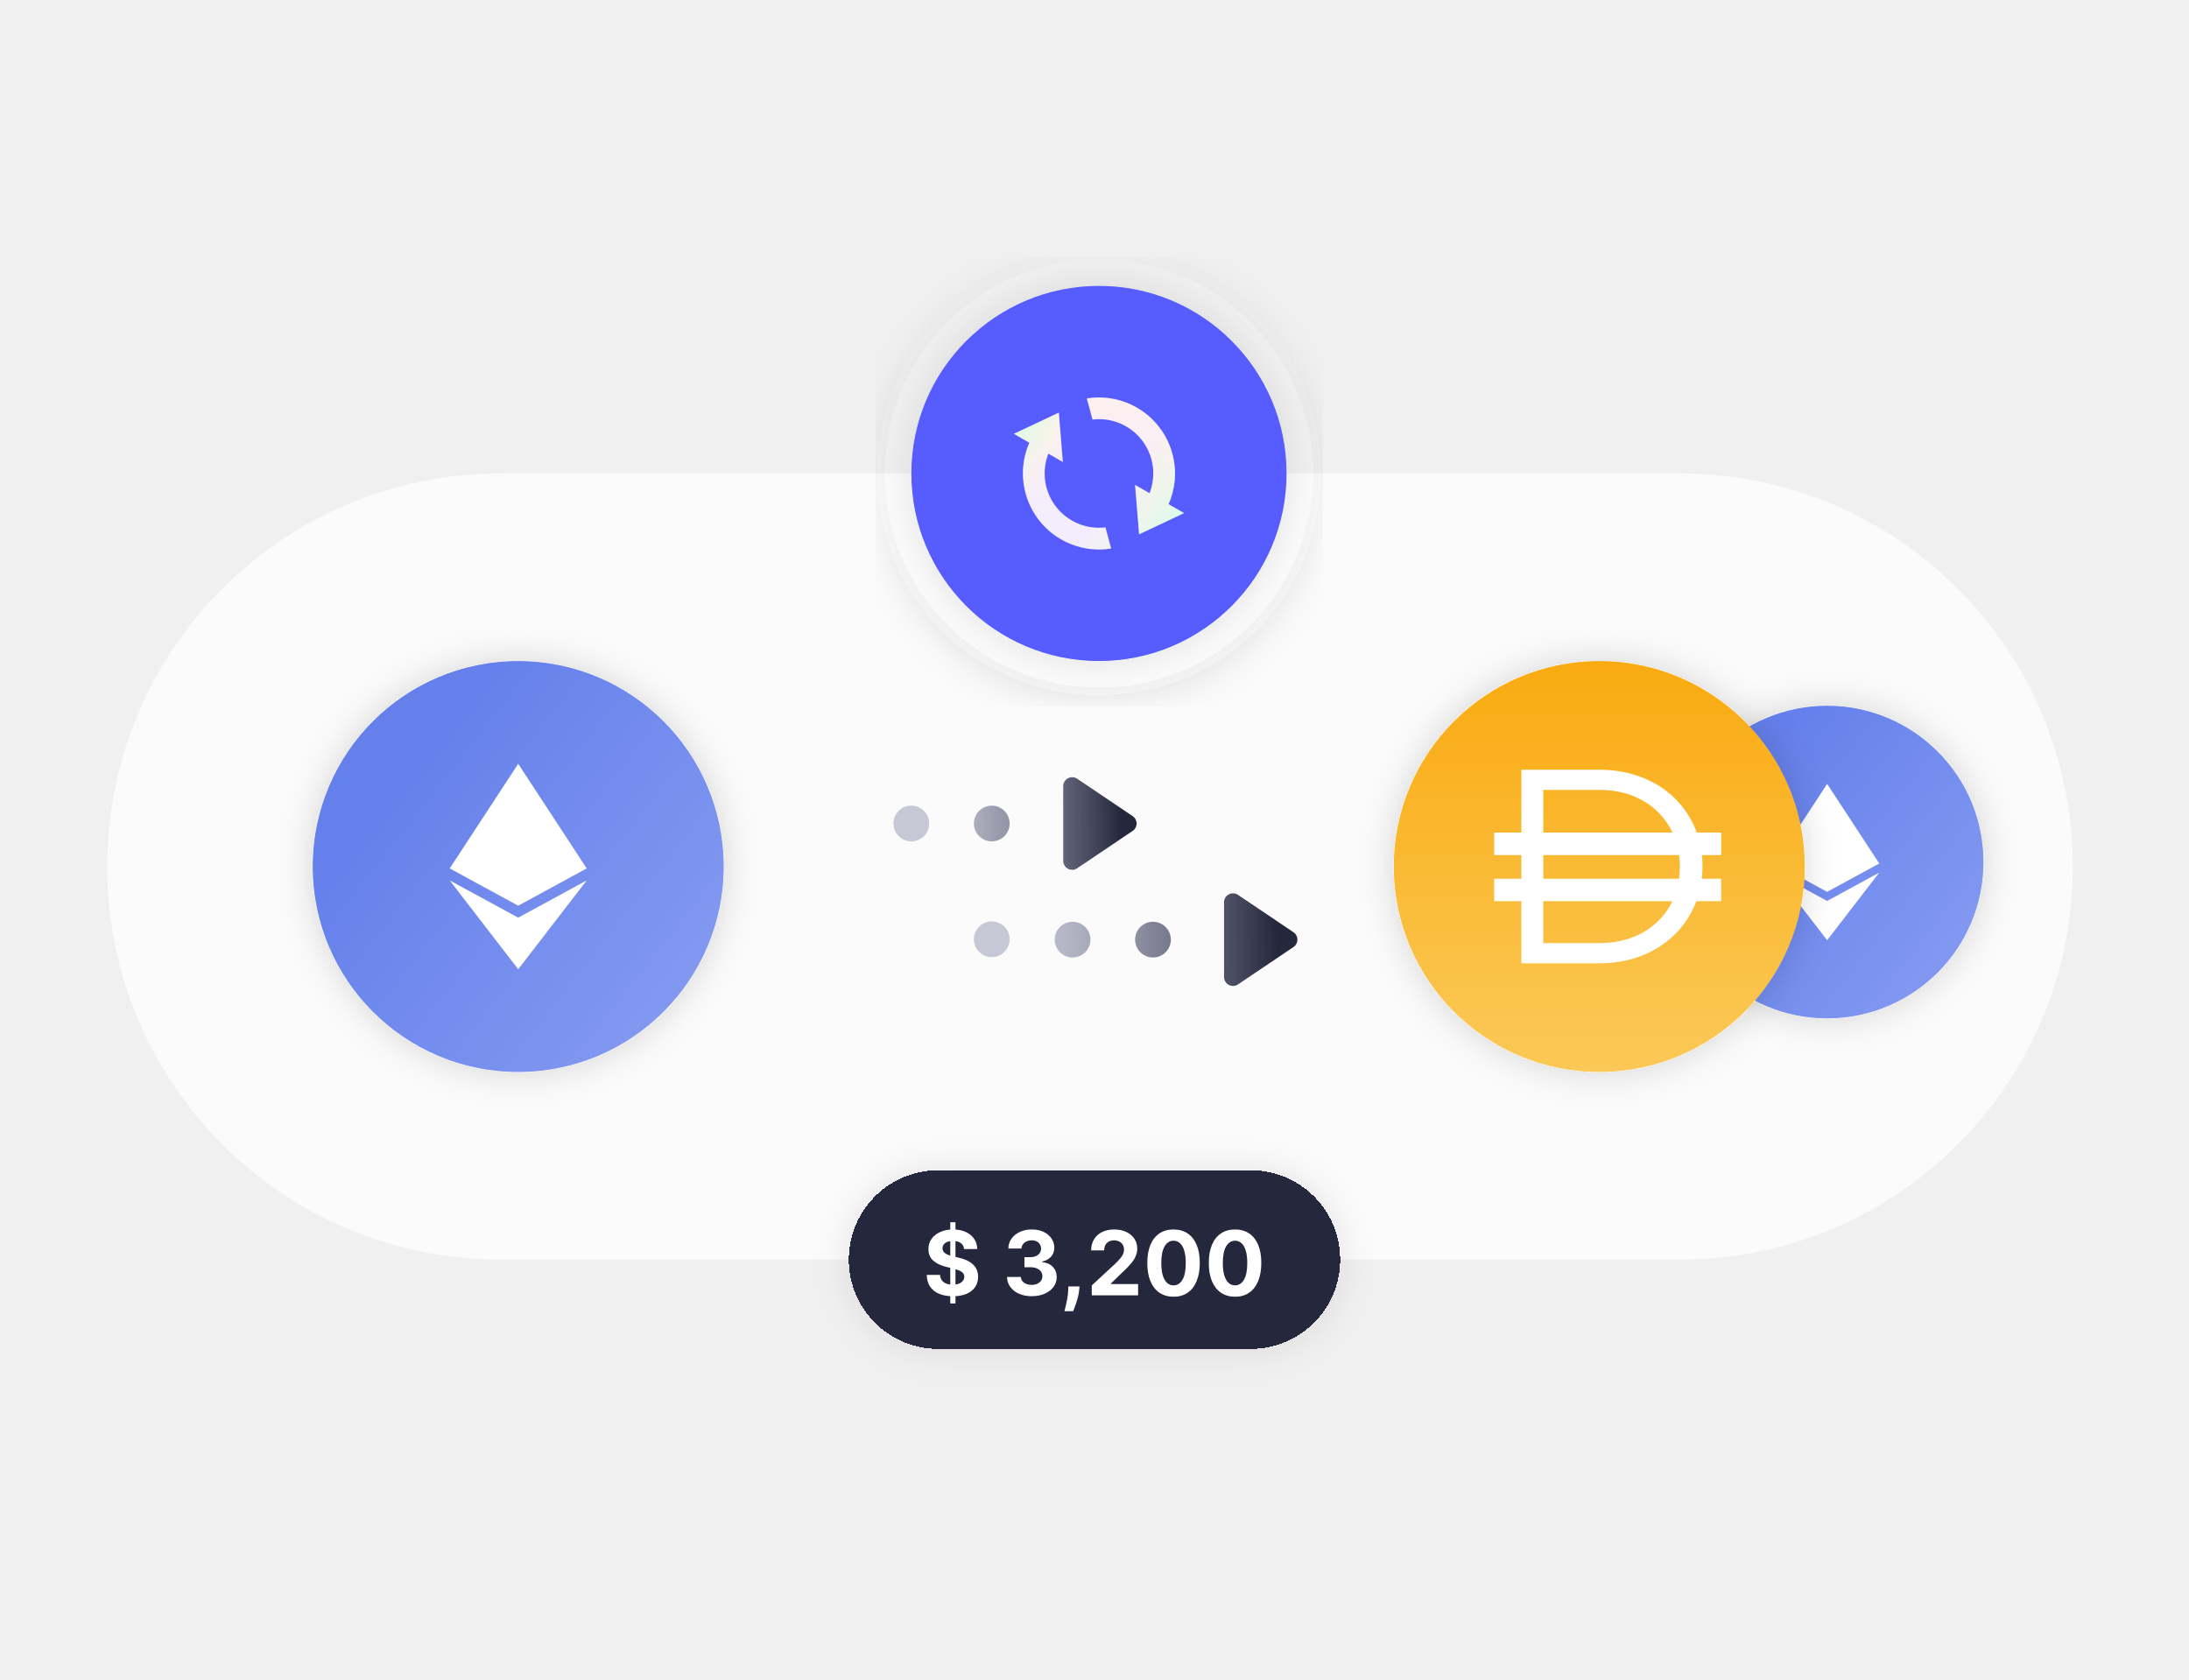
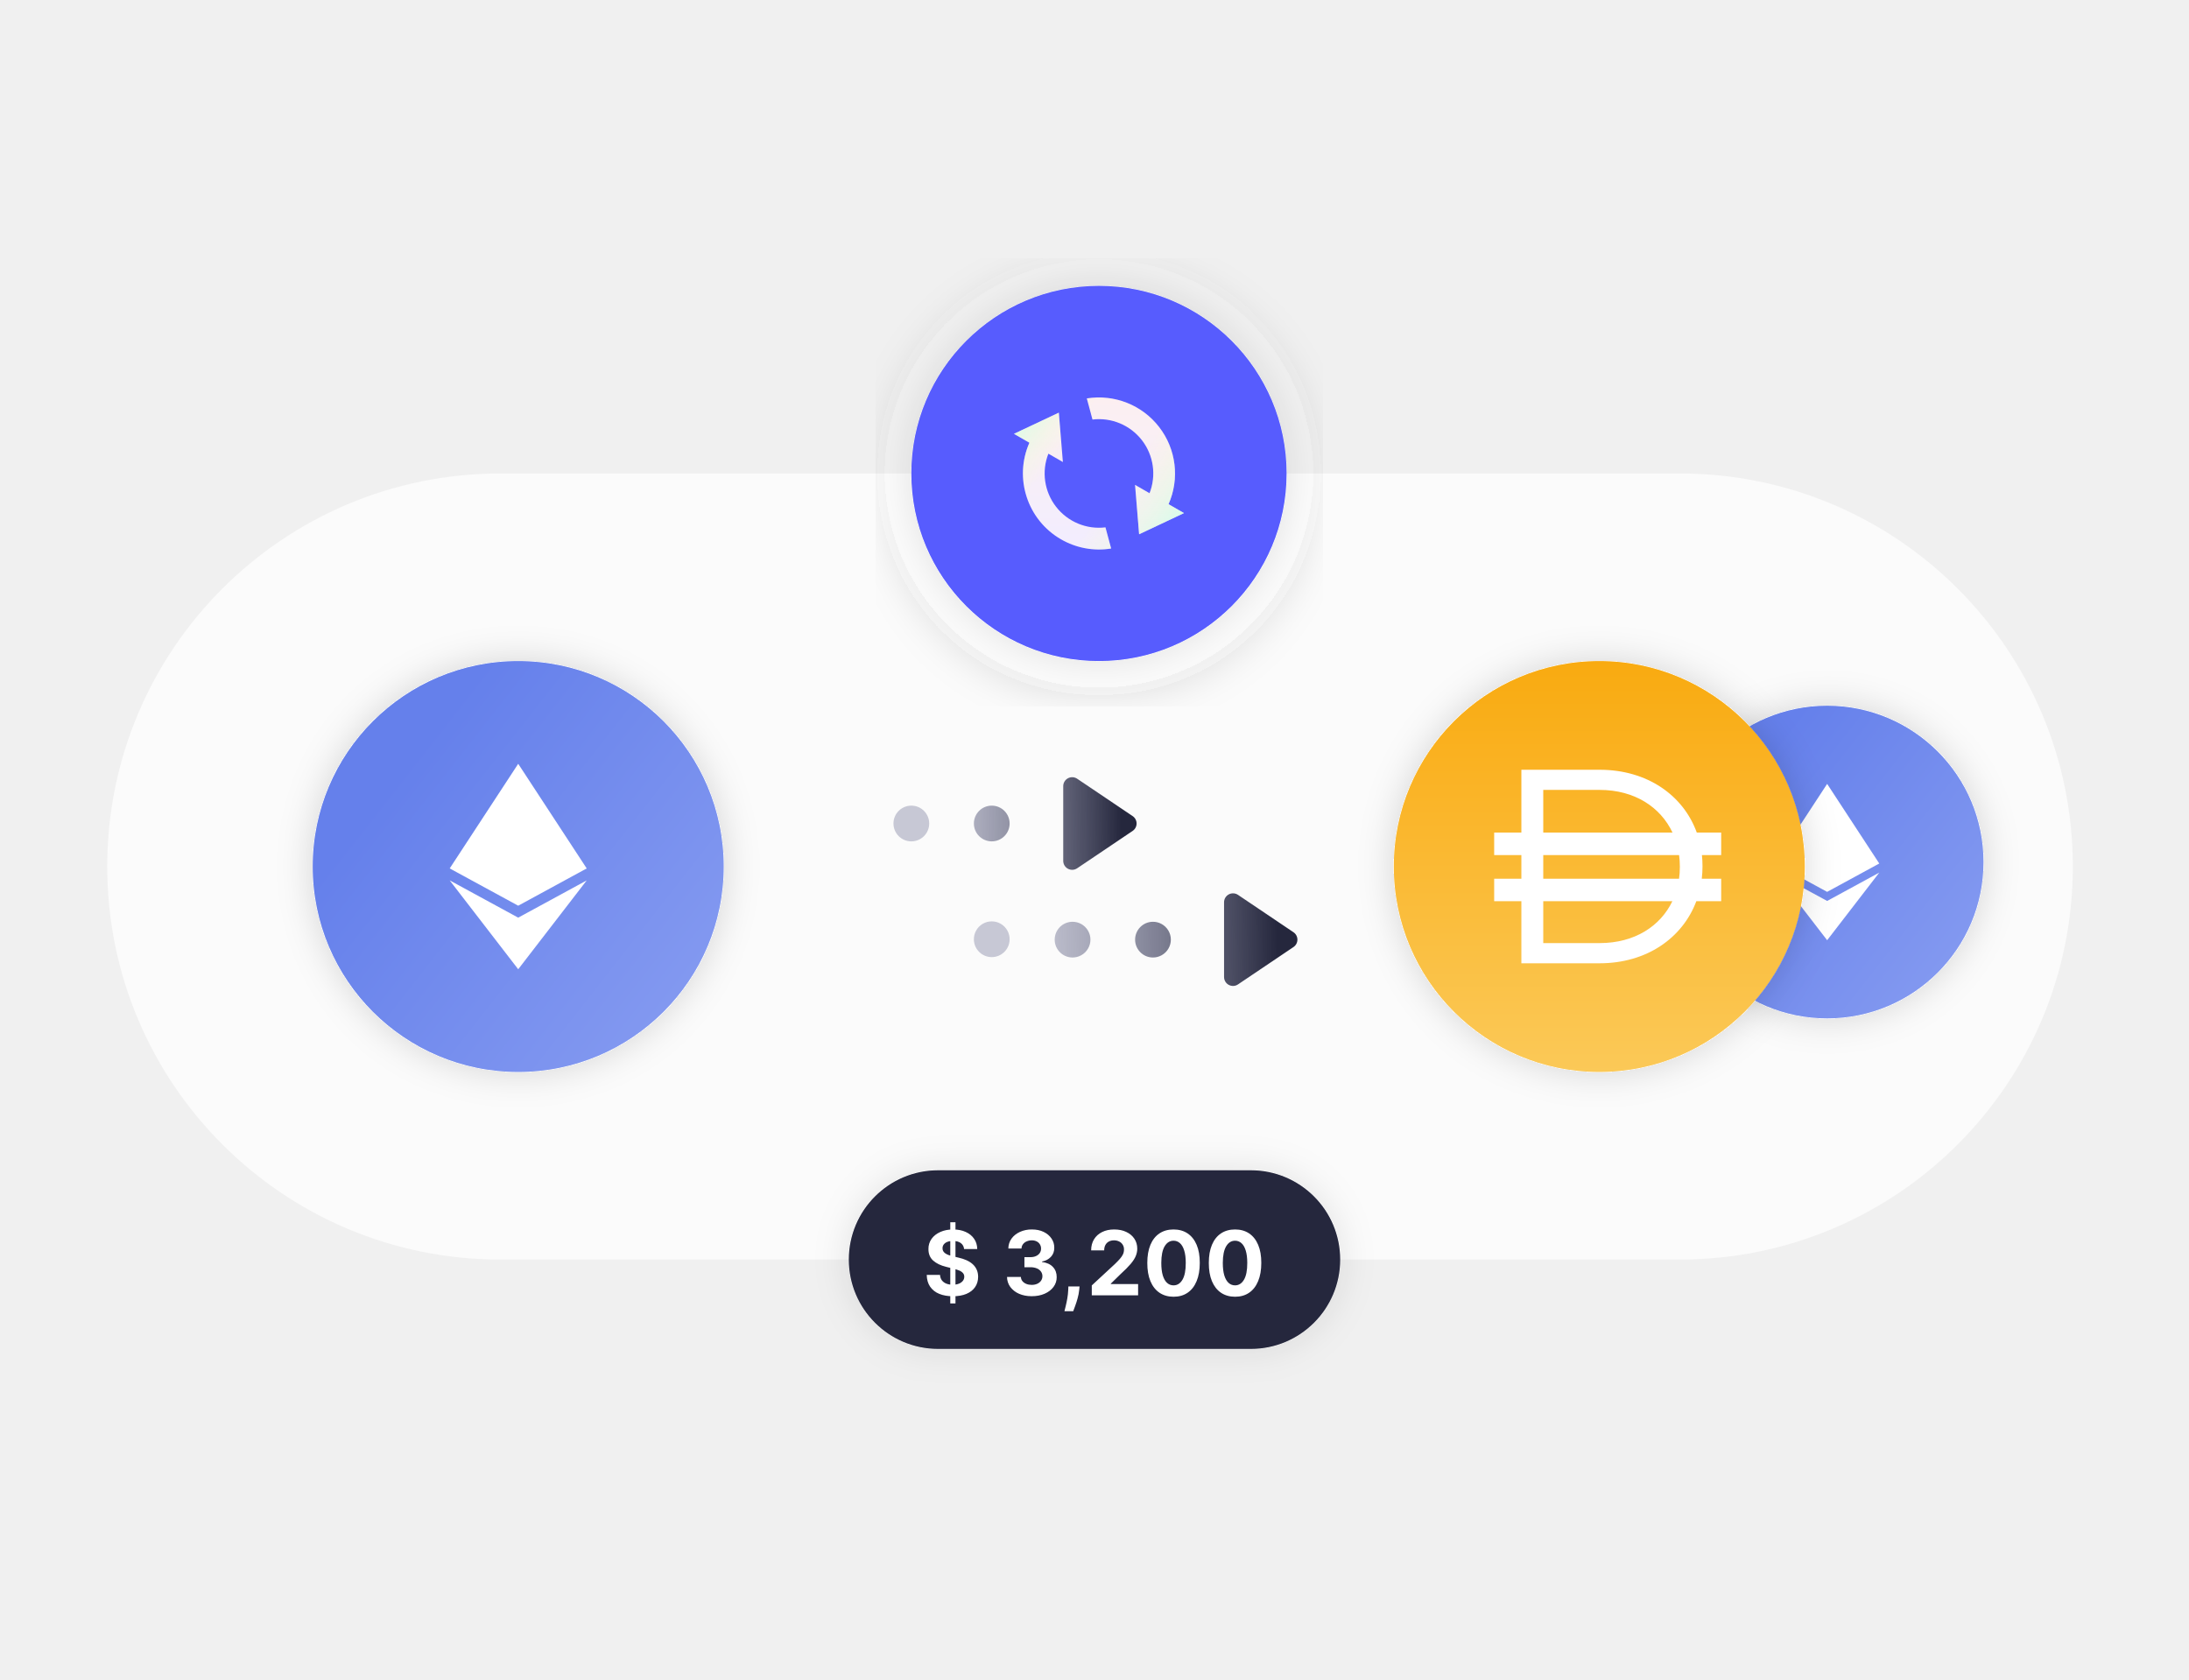
<svg xmlns="http://www.w3.org/2000/svg" width="245" height="188" fill="none" viewBox="0 0 245 188">
  <rect width="220" height="88" x="12" y="53" fill="#fff" opacity=".7" rx="44" />
  <g filter="url(#a)">
    <path fill="url(#b)" d="M204.5 114c9.665 0 17.5-7.835 17.5-17.5S214.165 79 204.5 79 187 86.835 187 96.5s7.835 17.5 17.5 17.5Z" />
    <path fill="#fff" d="M204.5 87.75v12.087l-5.833-3.175 5.833-8.912Zm0 0 5.833 8.912-5.833 3.175V87.75Zm0 13.104v4.396l-5.833-7.569 5.833 3.173Zm0 4.396v-4.396l5.833-3.173-5.833 7.569Z" />
  </g>
  <g filter="url(#c)">
    <circle cx="179" cy="97" r="23" fill="url(#d)" />
    <path fill="#fff" fill-rule="evenodd" d="M170.277 86.168h8.762c5.329 0 9.368 2.865 10.871 7.033h2.73v2.52h-2.155c.042.397.064.803.064 1.215v.062c0 .464-.027.92-.081 1.366h2.172v2.52h-2.782c-1.542 4.11-5.55 6.947-10.819 6.947h-8.762v-6.947h-3.044v-2.52h3.044V95.72h-3.044V93.2h3.044v-7.032Zm2.449 14.716v4.687h6.313c3.895 0 6.789-1.877 8.136-4.687h-14.449Zm15.199-2.52h-15.199V95.72h15.203c.056.416.085.843.085 1.278v.062c0 .445-.03.88-.089 1.304Zm-8.886-9.94c3.913 0 6.815 1.927 8.154 4.777h-14.467v-4.776h6.313Z" clip-rule="evenodd" />
  </g>
  <path fill="url(#e)" fill-rule="evenodd" d="M126.769 91.355a1 1 0 0 1 0 1.659l-6.21 4.183a1 1 0 0 1-1.559-.83v-8.365a1 1 0 0 1 1.559-.83l6.21 4.183Zm-22.769.83a2 2 0 1 0-4-.001 2 2 0 0 0 4 0Zm9 0a2 2 0 1 0-4-.001 2 2 0 0 0 4 0Z" clip-rule="evenodd" />
  <path fill="url(#f)" fill-rule="evenodd" d="M144.769 104.355a1 1 0 0 1 0 1.659l-6.21 4.183a1 1 0 0 1-1.559-.83v-8.365a1 1 0 0 1 1.559-.83l6.21 4.183Zm-31.769.83a2 2 0 1 0-3.999-.001 2 2 0 0 0 3.999.001Zm7-2a2 2 0 1 1 .001 3.999 2 2 0 0 1-.001-3.999Zm9 0a2 2 0 1 1 .001 3.999 2 2 0 0 1-.001-3.999Z" clip-rule="evenodd" />
  <g filter="url(#g)">
    <path fill="url(#h)" d="M58 120c12.703 0 23-10.297 23-23S70.703 74 58 74 35 84.297 35 97s10.297 23 23 23Z" />
    <path fill="#fff" d="M58 85.5v15.886l-7.667-4.173L58 85.5Zm0 0 7.666 11.713L58 101.386V85.5Zm0 17.223v5.777l-7.667-9.948L58 102.724Zm0 5.777v-5.777l7.667-4.17L58 108.5Z" />
  </g>
  <g filter="url(#i)">
    <g filter="url(#j)">
      <circle cx="123" cy="53" r="21" fill="#575CFE" />
    </g>
    <path fill="url(#k)" d="M130.785 56.441a8.513 8.513 0 0 0-9.146-11.843l.634 2.366a6.08 6.08 0 0 1 6.389 8.252l-1.624-.938.456 5.528 5.015-2.37-1.724-.995Z" />
    <path fill="url(#l)" d="M130.785 56.441a8.513 8.513 0 0 0-9.146-11.843l.634 2.366a6.08 6.08 0 0 1 6.389 8.252l-1.624-.938.456 5.528 5.015-2.37-1.724-.995Z" />
    <path fill="url(#m)" d="M130.785 56.441a8.513 8.513 0 0 0-9.146-11.843l.634 2.366a6.08 6.08 0 0 1 6.389 8.252l-1.624-.938.456 5.528 5.015-2.37-1.724-.995Z" />
    <path fill="url(#n)" d="M118.745 60.37a8.511 8.511 0 0 1-3.529-10.812l-1.725-.995 5.015-2.37.456 5.528-1.624-.937a6.08 6.08 0 0 0 6.389 8.251l.634 2.366a8.475 8.475 0 0 1-5.616-1.03Z" />
    <path fill="url(#o)" d="M118.745 60.37a8.511 8.511 0 0 1-3.529-10.812l-1.725-.995 5.015-2.37.456 5.528-1.624-.937a6.08 6.08 0 0 0 6.389 8.251l.634 2.366a8.475 8.475 0 0 1-5.616-1.03Z" />
    <path fill="url(#p)" d="M118.745 60.37a8.511 8.511 0 0 1-3.529-10.812l-1.725-.995 5.015-2.37.456 5.528-1.624-.937a6.08 6.08 0 0 0 6.389 8.251l.634 2.366a8.475 8.475 0 0 1-5.616-1.03Z" />
  </g>
  <g filter="url(#q)">
-     <rect width="55" height="20" x="95" y="131" fill="#25273D" rx="10" shape-rendering="crispEdges" />
+     <rect width="55" height="20" x="95" y="131" fill="#25273D" rx="10" />
    <path fill="#fff" d="M106.358 145.909v-9.091h.582v9.091h-.582Zm1.545-6.09a.903.903 0 0 0-.366-.668c-.216-.158-.508-.238-.877-.238-.251 0-.463.036-.636.107a.895.895 0 0 0-.398.288.69.69 0 0 0-.135.419.603.603 0 0 0 .082.34.855.855 0 0 0 .252.253c.107.068.23.129.37.181.139.049.288.092.447.128l.653.156c.318.071.609.166.874.284.265.118.495.264.689.437.194.173.344.376.451.61.109.235.164.504.167.807-.003.445-.116.831-.341 1.157-.223.325-.545.577-.966.757-.419.177-.925.266-1.516.266-.588 0-1.099-.09-1.534-.27a2.244 2.244 0 0 1-1.016-.799c-.242-.355-.368-.794-.38-1.317h1.488c.016.243.086.447.209.61.126.161.293.283.501.366.211.081.449.121.714.121.26 0 .486-.038.678-.114a1.03 1.03 0 0 0 .451-.316.727.727 0 0 0 .16-.465.605.605 0 0 0-.146-.412 1.097 1.097 0 0 0-.419-.284 4.276 4.276 0 0 0-.671-.213l-.792-.199c-.613-.149-1.097-.382-1.452-.699-.355-.318-.532-.745-.529-1.282a1.907 1.907 0 0 1 .351-1.155c.239-.329.567-.586.984-.77.417-.185.89-.277 1.42-.277.54 0 1.011.092 1.414.277.405.184.719.441.944.77.225.329.341.711.348 1.144h-1.473Zm7.567 5.28c-.53 0-1.003-.091-1.417-.273a2.417 2.417 0 0 1-.976-.76 1.906 1.906 0 0 1-.366-1.122h1.548c.01.177.068.334.174.469.109.132.253.235.433.309.18.073.383.11.608.11.234 0 .441-.042.621-.125.18-.082.321-.197.423-.344a.875.875 0 0 0 .152-.508.85.85 0 0 0-.163-.515 1.045 1.045 0 0 0-.462-.355 1.794 1.794 0 0 0-.71-.128h-.678v-1.129h.678c.232 0 .437-.04.614-.121.18-.08.32-.192.42-.334a.868.868 0 0 0 .149-.504.868.868 0 0 0-.132-.479.865.865 0 0 0-.362-.327 1.18 1.18 0 0 0-.54-.117 1.4 1.4 0 0 0-.571.114.99.99 0 0 0-.416.316.83.83 0 0 0-.167.483h-1.474c.008-.42.127-.789.359-1.108.232-.32.545-.57.938-.75a3.162 3.162 0 0 1 1.338-.273c.502 0 .941.091 1.318.273.376.183.669.429.877.739.211.308.315.653.312 1.037.003.407-.124.747-.379 1.019a1.73 1.73 0 0 1-.991.518v.057c.535.069.942.255 1.221.558.282.3.422.677.419 1.129a1.77 1.77 0 0 1-.358 1.104c-.239.322-.57.576-.991.76-.421.185-.904.277-1.449.277Zm5.357-1.093-.039.39c-.031.313-.09.624-.178.934a9.532 9.532 0 0 1-.27.849c-.092.253-.166.452-.223.597h-.98c.035-.14.084-.335.145-.586.062-.249.12-.528.174-.838.055-.311.089-.627.103-.949l.018-.397h1.25Zm1.369.994v-1.108l2.589-2.397c.22-.213.405-.405.554-.575.151-.171.266-.338.344-.501.078-.166.117-.344.117-.536a.958.958 0 0 0-.543-.909 1.238 1.238 0 0 0-.572-.128c-.222 0-.416.045-.582.135a.93.93 0 0 0-.384.387c-.09.168-.135.368-.135.6h-1.459c0-.476.108-.889.323-1.239.216-.351.517-.622.906-.814.388-.191.835-.287 1.342-.287.521 0 .974.092 1.36.277.388.182.69.435.906.76.215.324.323.696.323 1.115 0 .274-.055.546-.164.813-.106.268-.297.565-.571.891-.275.325-.662.714-1.162 1.169l-1.061 1.04v.05h3.054V145h-5.185Zm9.15.16c-.61-.003-1.136-.153-1.576-.451-.438-.298-.776-.731-1.012-1.296-.235-.566-.351-1.247-.348-2.042 0-.793.117-1.469.351-2.028.237-.559.574-.984 1.012-1.275.441-.293.965-.44 1.573-.44.609 0 1.132.147 1.57.44.44.294.779.72 1.016 1.279.236.556.353 1.231.351 2.024 0 .798-.118 1.479-.355 2.045-.234.566-.571.998-1.009 1.296-.437.299-.962.448-1.573.448Zm0-1.275c.417 0 .75-.21.998-.629.249-.419.372-1.047.37-1.885 0-.552-.057-1.011-.171-1.378-.111-.367-.27-.643-.476-.828a1.04 1.04 0 0 0-.721-.277c-.414 0-.745.208-.994.622-.249.414-.374 1.035-.376 1.861 0 .558.055 1.025.166 1.399.114.372.274.651.48.838.206.185.447.277.724.277Zm6.885 1.275c-.611-.003-1.136-.153-1.577-.451-.438-.298-.775-.731-1.012-1.296-.234-.566-.35-1.247-.348-2.042 0-.793.117-1.469.352-2.028.237-.559.574-.984 1.012-1.275.44-.293.965-.44 1.573-.44.609 0 1.132.147 1.57.44.44.294.779.72 1.015 1.279.237.556.354 1.231.352 2.024 0 .798-.118 1.479-.355 2.045-.235.566-.571.998-1.009 1.296-.438.299-.962.448-1.573.448Zm0-1.275c.417 0 .749-.21.998-.629.249-.419.372-1.047.369-1.885 0-.552-.057-1.011-.17-1.378-.111-.367-.27-.643-.476-.828a1.042 1.042 0 0 0-.721-.277c-.414 0-.746.208-.994.622-.249.414-.374 1.035-.377 1.861 0 .558.056 1.025.167 1.399.114.372.274.651.48.838.206.185.447.277.724.277Z" />
  </g>
  <defs>
    <linearGradient id="b" x1="188.242" x2="221.786" y1="96.501" y2="122.751" gradientUnits="userSpaceOnUse">
      <stop stop-color="#6580EB" />
      <stop offset="1" stop-color="#8EA2F2" />
    </linearGradient>
    <linearGradient id="d" x1="179" x2="179" y1="67.483" y2="124.83" gradientUnits="userSpaceOnUse">
      <stop stop-color="#F9A606" />
      <stop offset="1" stop-color="#FBCC5F" />
    </linearGradient>
    <linearGradient id="e" x1="125.549" x2="104.506" y1="92.369" y2="92.651" gradientUnits="userSpaceOnUse">
      <stop stop-color="#25273D" />
      <stop offset="1" stop-color="#787A9B" stop-opacity=".4" />
    </linearGradient>
    <linearGradient id="f" x1="143" x2="115" y1="105.369" y2="105.869" gradientUnits="userSpaceOnUse">
      <stop stop-color="#25273D" />
      <stop offset="1" stop-color="#787A9B" stop-opacity=".4" />
    </linearGradient>
    <linearGradient id="h" x1="36.632" x2="80.719" y1="97.001" y2="131.501" gradientUnits="userSpaceOnUse">
      <stop stop-color="#6580EB" />
      <stop offset="1" stop-color="#8EA2F2" />
    </linearGradient>
    <linearGradient id="k" x1="122.042" x2="122.162" y1="61.512" y2="44.488" gradientUnits="userSpaceOnUse">
      <stop stop-color="#F2EDFF" />
      <stop offset=".406" stop-color="#F6EEF9" />
      <stop offset="1" stop-color="#FCEFF1" />
    </linearGradient>
    <linearGradient id="n" x1="122.042" x2="122.162" y1="61.512" y2="44.488" gradientUnits="userSpaceOnUse">
      <stop stop-color="#F2EDFF" />
      <stop offset=".406" stop-color="#F6EEF9" />
      <stop offset="1" stop-color="#FCEFF1" />
    </linearGradient>
    <filter id="a" width="43" height="43" x="183" y="75" color-interpolation-filters="sRGB" filterUnits="userSpaceOnUse">
      <feFlood flood-opacity="0" result="BackgroundImageFix" />
      <feColorMatrix in="SourceAlpha" result="hardAlpha" values="0 0 0 0 0 0 0 0 0 0 0 0 0 0 0 0 0 0 127 0" />
      <feOffset />
      <feGaussianBlur stdDeviation="2" />
      <feComposite in2="hardAlpha" operator="out" />
      <feColorMatrix values="0 0 0 0 0 0 0 0 0 0 0 0 0 0 0 0 0 0 0.15 0" />
      <feBlend in2="BackgroundImageFix" result="effect1_dropShadow_308_136" />
      <feBlend in="SourceGraphic" in2="effect1_dropShadow_308_136" result="shape" />
    </filter>
    <filter id="c" width="54" height="54" x="152" y="70" color-interpolation-filters="sRGB" filterUnits="userSpaceOnUse">
      <feFlood flood-opacity="0" result="BackgroundImageFix" />
      <feColorMatrix in="SourceAlpha" result="hardAlpha" values="0 0 0 0 0 0 0 0 0 0 0 0 0 0 0 0 0 0 127 0" />
      <feOffset />
      <feGaussianBlur stdDeviation="2" />
      <feComposite in2="hardAlpha" operator="out" />
      <feColorMatrix values="0 0 0 0 0 0 0 0 0 0 0 0 0 0 0 0 0 0 0.15 0" />
      <feBlend in2="BackgroundImageFix" result="effect1_dropShadow_308_136" />
      <feBlend in="SourceGraphic" in2="effect1_dropShadow_308_136" result="shape" />
    </filter>
    <filter id="g" width="54" height="54" x="31" y="70" color-interpolation-filters="sRGB" filterUnits="userSpaceOnUse">
      <feFlood flood-opacity="0" result="BackgroundImageFix" />
      <feColorMatrix in="SourceAlpha" result="hardAlpha" values="0 0 0 0 0 0 0 0 0 0 0 0 0 0 0 0 0 0 127 0" />
      <feOffset />
      <feGaussianBlur stdDeviation="2" />
      <feComposite in2="hardAlpha" operator="out" />
      <feColorMatrix values="0 0 0 0 0 0 0 0 0 0 0 0 0 0 0 0 0 0 0.15 0" />
      <feBlend in2="BackgroundImageFix" result="effect1_dropShadow_308_136" />
      <feBlend in="SourceGraphic" in2="effect1_dropShadow_308_136" result="shape" />
    </filter>
    <filter id="i" width="50" height="50" x="98" y="29" color-interpolation-filters="sRGB" filterUnits="userSpaceOnUse">
      <feFlood flood-opacity="0" result="BackgroundImageFix" />
      <feColorMatrix in="SourceAlpha" result="hardAlpha" values="0 0 0 0 0 0 0 0 0 0 0 0 0 0 0 0 0 0 127 0" />
      <feOffset dy="1" />
      <feGaussianBlur stdDeviation="2" />
      <feComposite in2="hardAlpha" operator="out" />
      <feColorMatrix values="0 0 0 0 0 0 0 0 0 0 0 0 0 0 0 0 0 0 0.1 0" />
      <feBlend in2="BackgroundImageFix" result="effect1_dropShadow_308_136" />
      <feBlend in="SourceGraphic" in2="effect1_dropShadow_308_136" result="shape" />
    </filter>
    <filter id="j" width="50" height="50" x="98" y="28" color-interpolation-filters="sRGB" filterUnits="userSpaceOnUse">
      <feFlood flood-opacity="0" result="BackgroundImageFix" />
      <feColorMatrix in="SourceAlpha" result="hardAlpha" values="0 0 0 0 0 0 0 0 0 0 0 0 0 0 0 0 0 0 127 0" />
      <feOffset />
      <feGaussianBlur stdDeviation="2" />
      <feComposite in2="hardAlpha" operator="out" />
      <feColorMatrix values="0 0 0 0 0 0 0 0 0 0 0 0 0 0 0 0 0 0 0.1 0" />
      <feBlend in2="BackgroundImageFix" result="effect1_dropShadow_308_136" />
      <feBlend in="SourceGraphic" in2="effect1_dropShadow_308_136" result="shape" />
    </filter>
    <filter id="q" width="63" height="28" x="91" y="127" color-interpolation-filters="sRGB" filterUnits="userSpaceOnUse">
      <feFlood flood-opacity="0" result="BackgroundImageFix" />
      <feColorMatrix in="SourceAlpha" result="hardAlpha" values="0 0 0 0 0 0 0 0 0 0 0 0 0 0 0 0 0 0 127 0" />
      <feOffset />
      <feGaussianBlur stdDeviation="2" />
      <feComposite in2="hardAlpha" operator="out" />
      <feColorMatrix values="0 0 0 0 0 0 0 0 0 0 0 0 0 0 0 0 0 0 0.1 0" />
      <feBlend in2="BackgroundImageFix" result="effect1_dropShadow_308_136" />
      <feBlend in="SourceGraphic" in2="effect1_dropShadow_308_136" result="shape" />
    </filter>
    <radialGradient id="l" cx="0" cy="0" r="1" gradientTransform="matrix(18.82376 13.2556 -34.6631 49.22376 113.684 44.487)" gradientUnits="userSpaceOnUse">
      <stop stop-color="#BFFFF0" />
      <stop offset=".336" stop-color="#FEFFC7" stop-opacity="0" />
    </radialGradient>
    <radialGradient id="m" cx="0" cy="0" r="1" gradientTransform="matrix(18.82376 13.2556 -34.6631 49.22376 113.684 44.487)" gradientUnits="userSpaceOnUse">
      <stop offset=".667" stop-color="#FEFFC7" stop-opacity="0" />
      <stop offset="1" stop-color="#CEFFE6" stop-opacity=".768" />
    </radialGradient>
    <radialGradient id="o" cx="0" cy="0" r="1" gradientTransform="matrix(18.82376 13.2556 -34.6631 49.22376 113.684 44.487)" gradientUnits="userSpaceOnUse">
      <stop stop-color="#BFFFF0" />
      <stop offset=".336" stop-color="#FEFFC7" stop-opacity="0" />
    </radialGradient>
    <radialGradient id="p" cx="0" cy="0" r="1" gradientTransform="matrix(18.82376 13.2556 -34.6631 49.22376 113.684 44.487)" gradientUnits="userSpaceOnUse">
      <stop offset=".667" stop-color="#FEFFC7" stop-opacity="0" />
      <stop offset="1" stop-color="#CEFFE6" stop-opacity=".768" />
    </radialGradient>
  </defs>
</svg>
